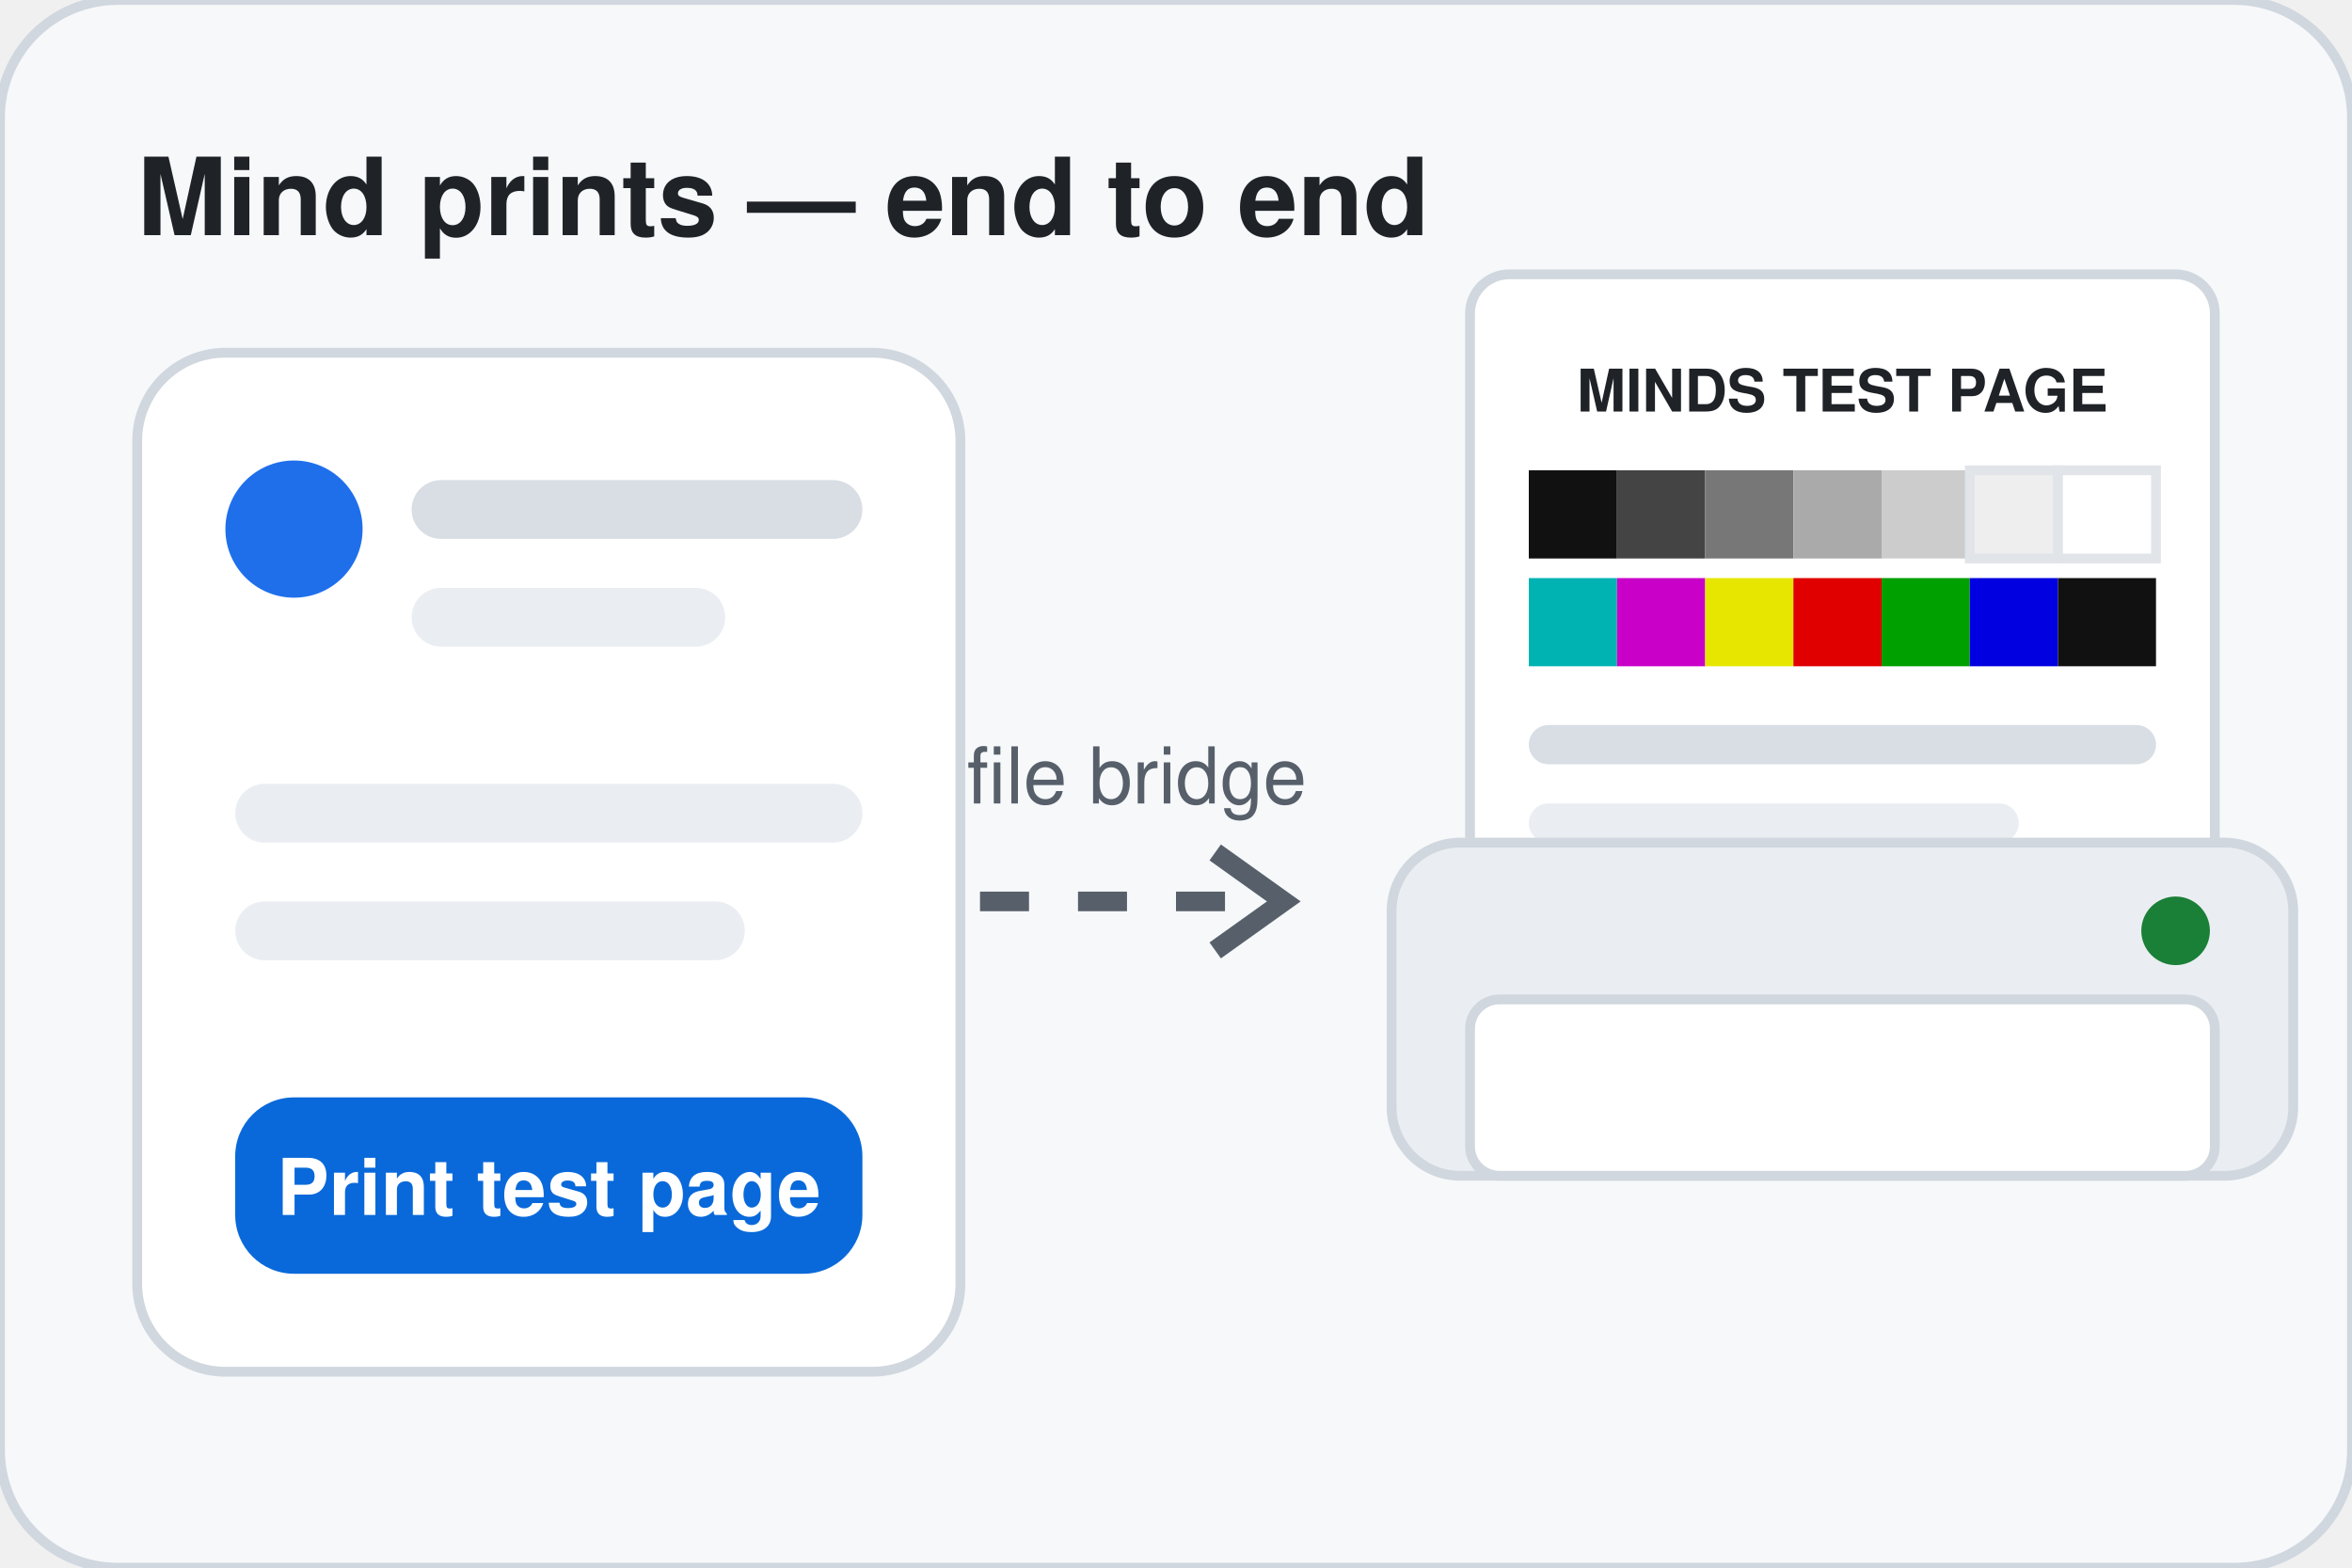
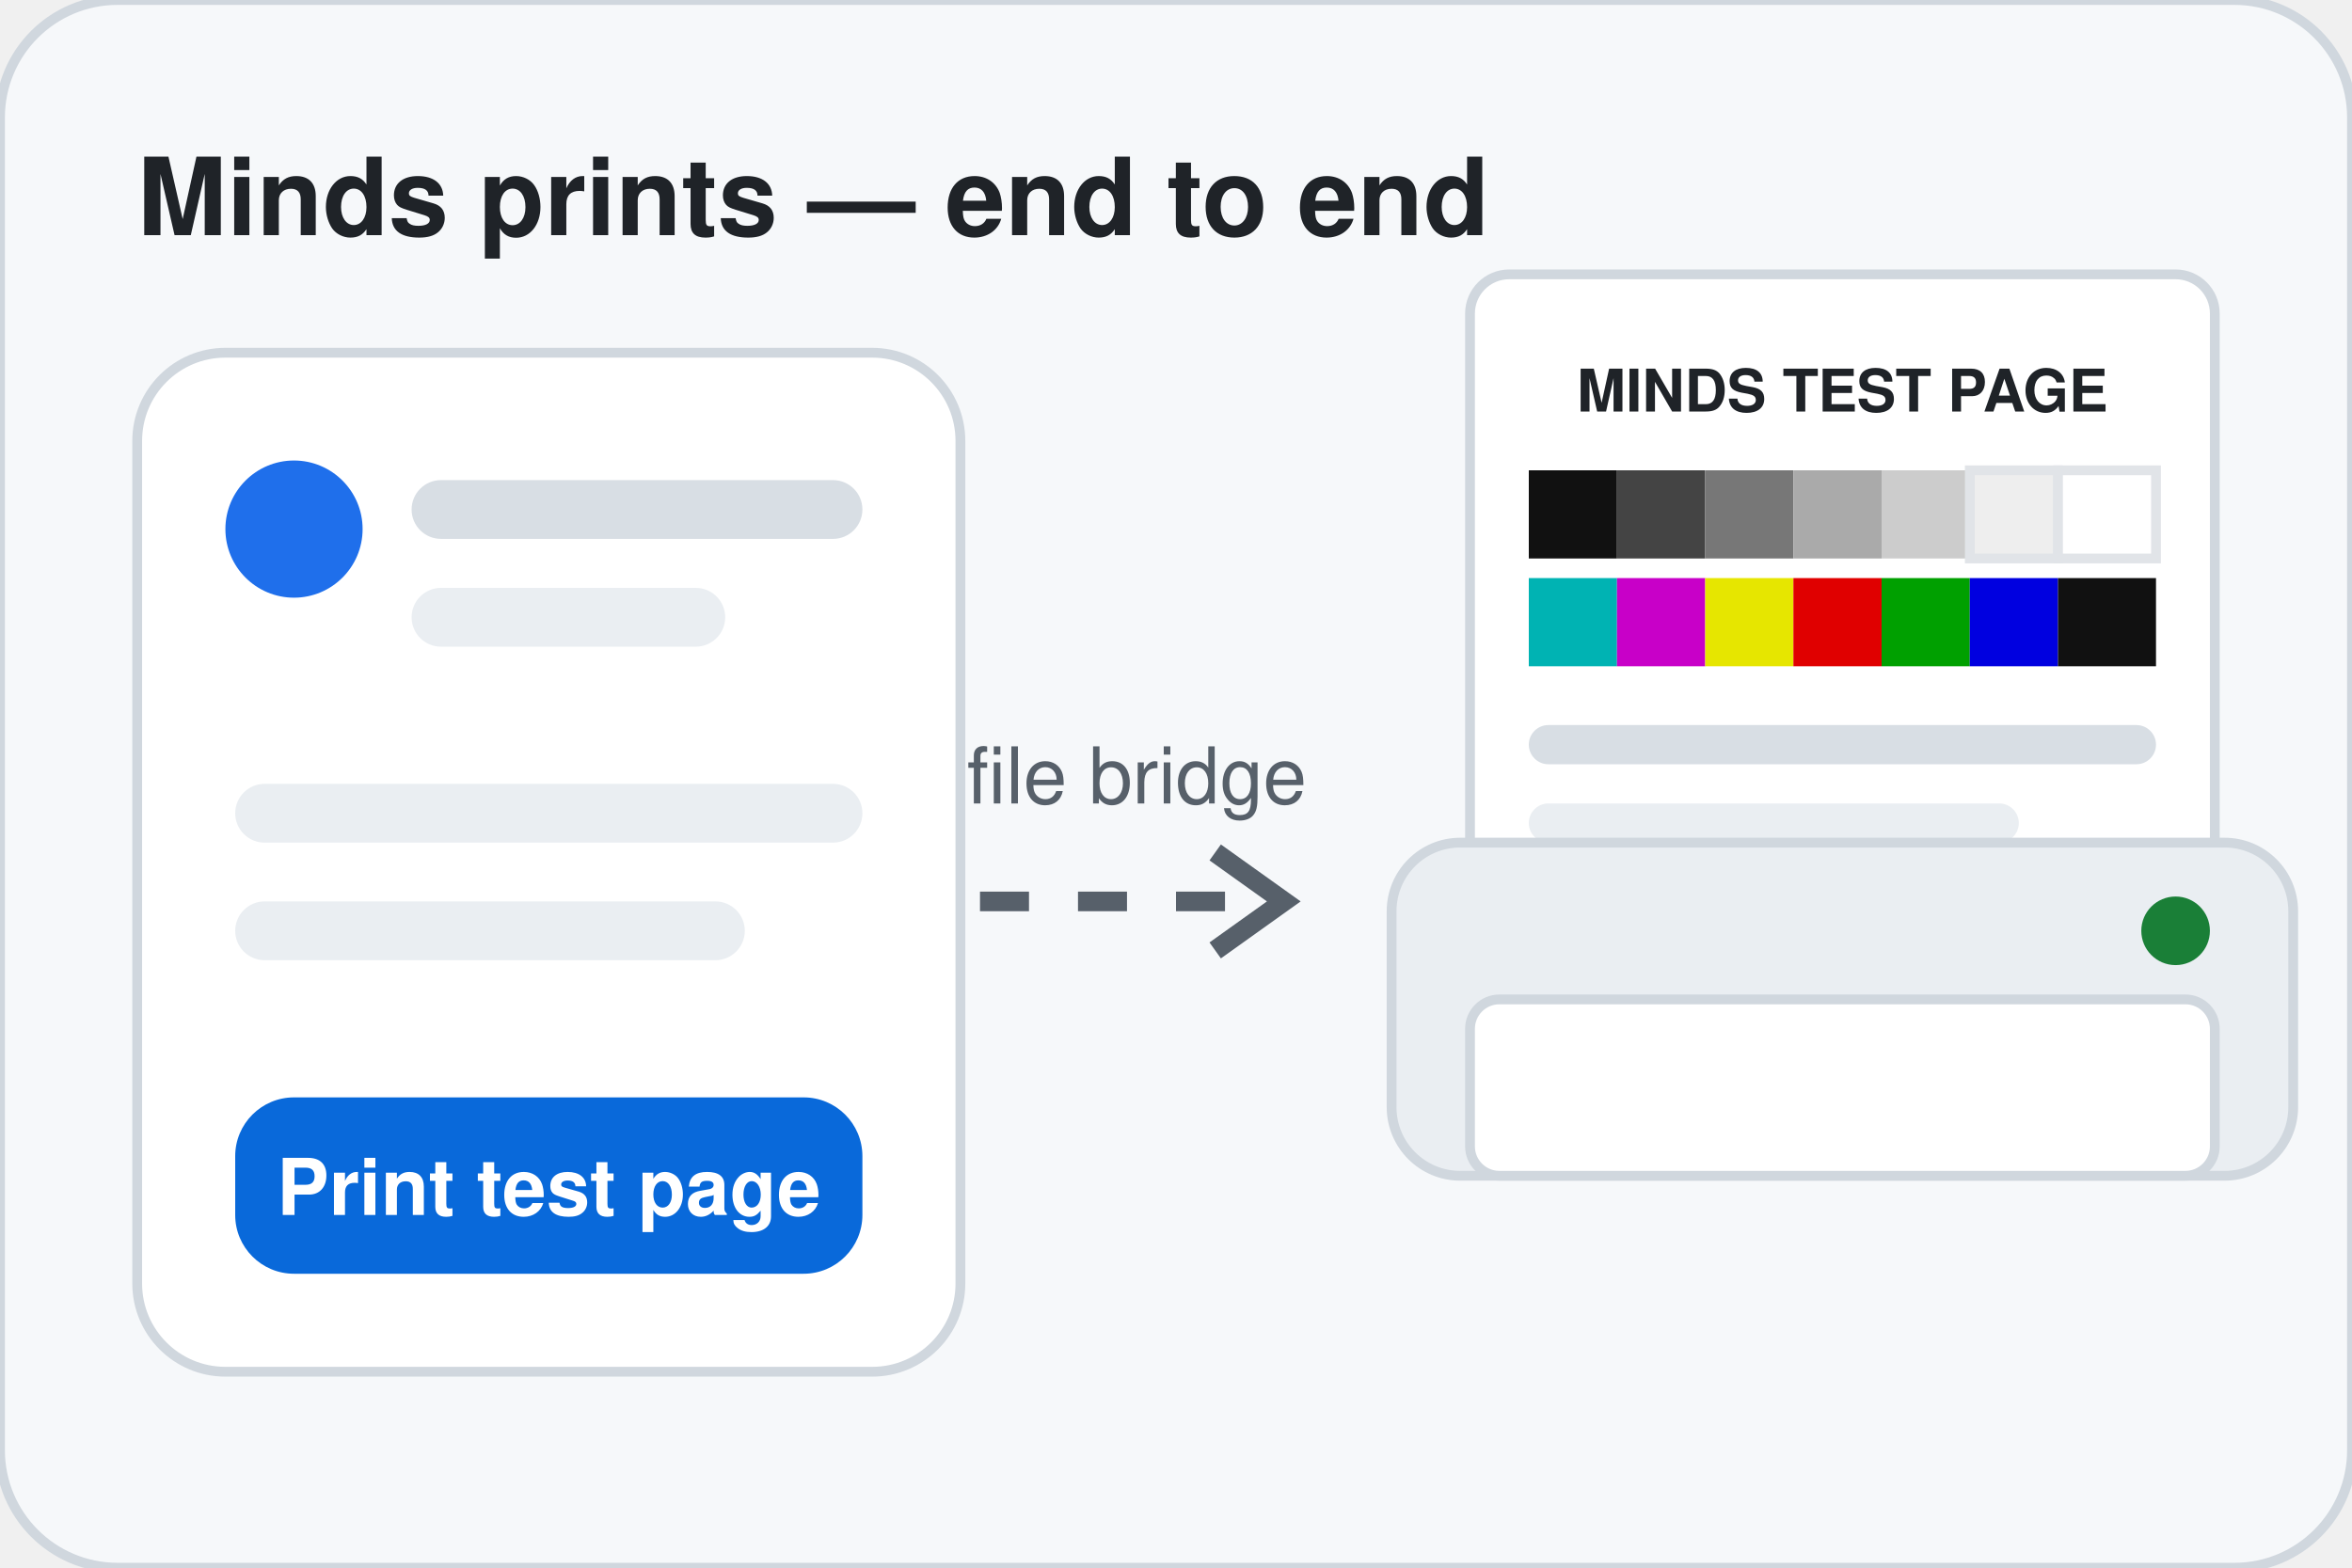
- <svg xmlns="http://www.w3.org/2000/svg" viewBox="0 0 240 160" role="img" aria-label="A Mind chat sends a file across a file bridge that prints a test page on a local printer">
+ <svg xmlns="http://www.w3.org/2000/svg" viewBox="0 0 240 160" role="img" aria-label="A Minds chat sends a file across a file bridge that prints a test page on a local printer">
  <rect x="0" y="0" width="240" height="160" rx="12" fill="#f6f8fa" stroke="#d0d7de" />
-   <text x="14" y="24" font-family="-apple-system,Helvetica,Arial,sans-serif" font-size="11" font-weight="700" fill="#1f2328">Mind prints — end to end</text>
+   <text x="14" y="24" font-family="-apple-system,Helvetica,Arial,sans-serif" font-size="11" font-weight="700" fill="#1f2328">Minds prints — end to end</text>
  <g>
    <rect x="14" y="36" width="84" height="104" rx="9" fill="#ffffff" stroke="#d0d7de" />
    <circle cx="30" cy="54" r="7" fill="#1f6feb" />
    <rect x="42" y="49" width="46" height="6" rx="3" fill="#d8dee4" />
    <rect x="42" y="60" width="32" height="6" rx="3" fill="#eaeef2" />
    <rect x="24" y="80" width="64" height="6" rx="3" fill="#eaeef2" />
    <rect x="24" y="92" width="52" height="6" rx="3" fill="#eaeef2" />
    <rect x="24" y="112" width="64" height="18" rx="6" fill="#0969da" />
    <text x="56" y="124" text-anchor="middle" font-family="-apple-system,Helvetica,Arial,sans-serif" font-size="8" font-weight="700" fill="#ffffff">Print test page</text>
  </g>
  <g stroke="#57606a" stroke-width="2" fill="none">
    <path d="M100 92 H128" stroke-dasharray="5 5" />
    <path d="M124 87 L131 92 L124 97" />
  </g>
  <text x="116" y="82" text-anchor="middle" font-family="-apple-system,Helvetica,Arial,sans-serif" font-size="8" fill="#57606a">file bridge</text>
  <g>
    <rect x="150" y="28" width="76" height="66" rx="4" fill="#ffffff" stroke="#d0d7de" />
    <text x="188" y="42" text-anchor="middle" font-family="-apple-system,Helvetica,Arial,sans-serif" font-size="6" font-weight="700" fill="#1f2328">MINDS TEST PAGE</text>
    <g>
      <rect x="156" y="48" width="9" height="9" fill="#111111" />
      <rect x="165" y="48" width="9" height="9" fill="#444444" />
      <rect x="174" y="48" width="9" height="9" fill="#777777" />
      <rect x="183" y="48" width="9" height="9" fill="#aaaaaa" />
      <rect x="192" y="48" width="9" height="9" fill="#cccccc" />
      <rect x="201" y="48" width="9" height="9" fill="#eeeeee" stroke="#e1e4e8" />
      <rect x="210" y="48" width="10" height="9" fill="#ffffff" stroke="#e1e4e8" />
    </g>
    <g>
      <rect x="156" y="59" width="9" height="9" fill="#00b3b3" />
      <rect x="165" y="59" width="9" height="9" fill="#c800c8" />
      <rect x="174" y="59" width="9" height="9" fill="#e6e600" />
      <rect x="183" y="59" width="9" height="9" fill="#e00000" />
      <rect x="192" y="59" width="9" height="9" fill="#00a000" />
      <rect x="201" y="59" width="9" height="9" fill="#0000e0" />
      <rect x="210" y="59" width="10" height="9" fill="#111111" />
    </g>
    <rect x="156" y="74" width="64" height="4" rx="2" fill="#d8dee4" />
    <rect x="156" y="82" width="50" height="4" rx="2" fill="#eaeef2" />
    <rect x="142" y="86" width="92" height="34" rx="7" fill="#eaeef2" stroke="#d0d7de" />
    <rect x="150" y="102" width="76" height="18" rx="3" fill="#ffffff" stroke="#d0d7de" />
    <circle cx="222" cy="95" r="3.5" fill="#1a7f37" />
  </g>
</svg>
